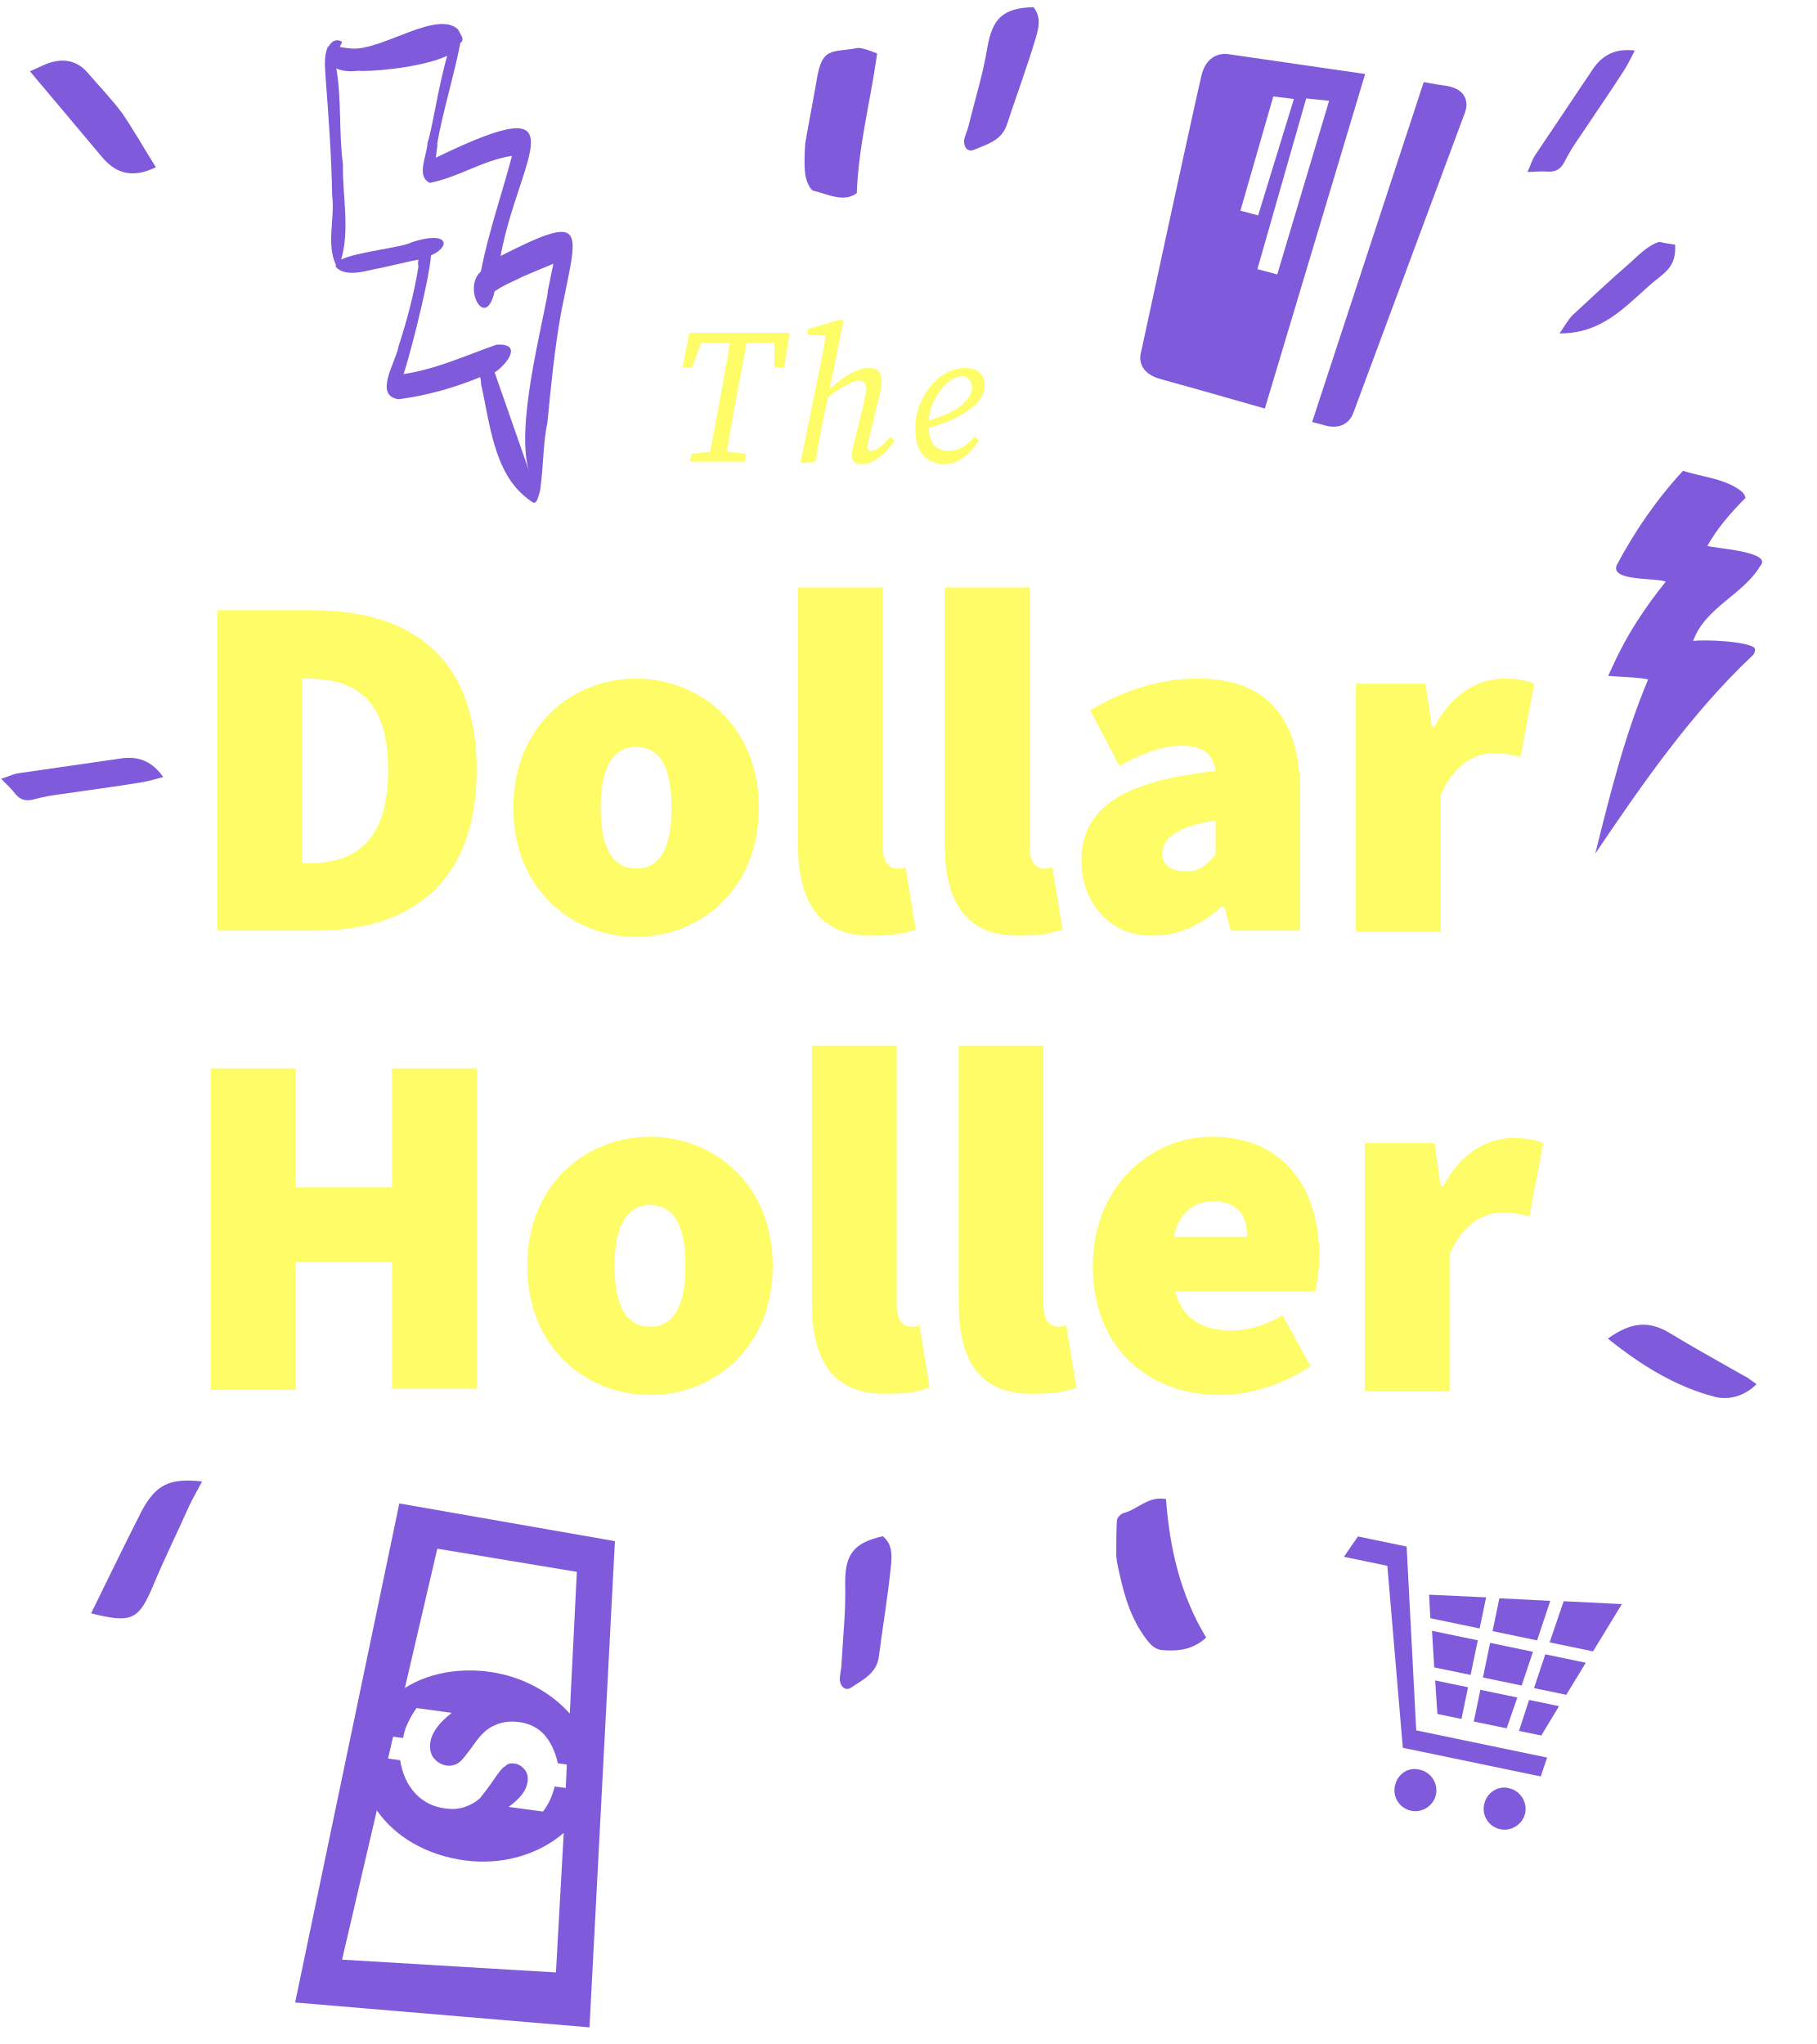
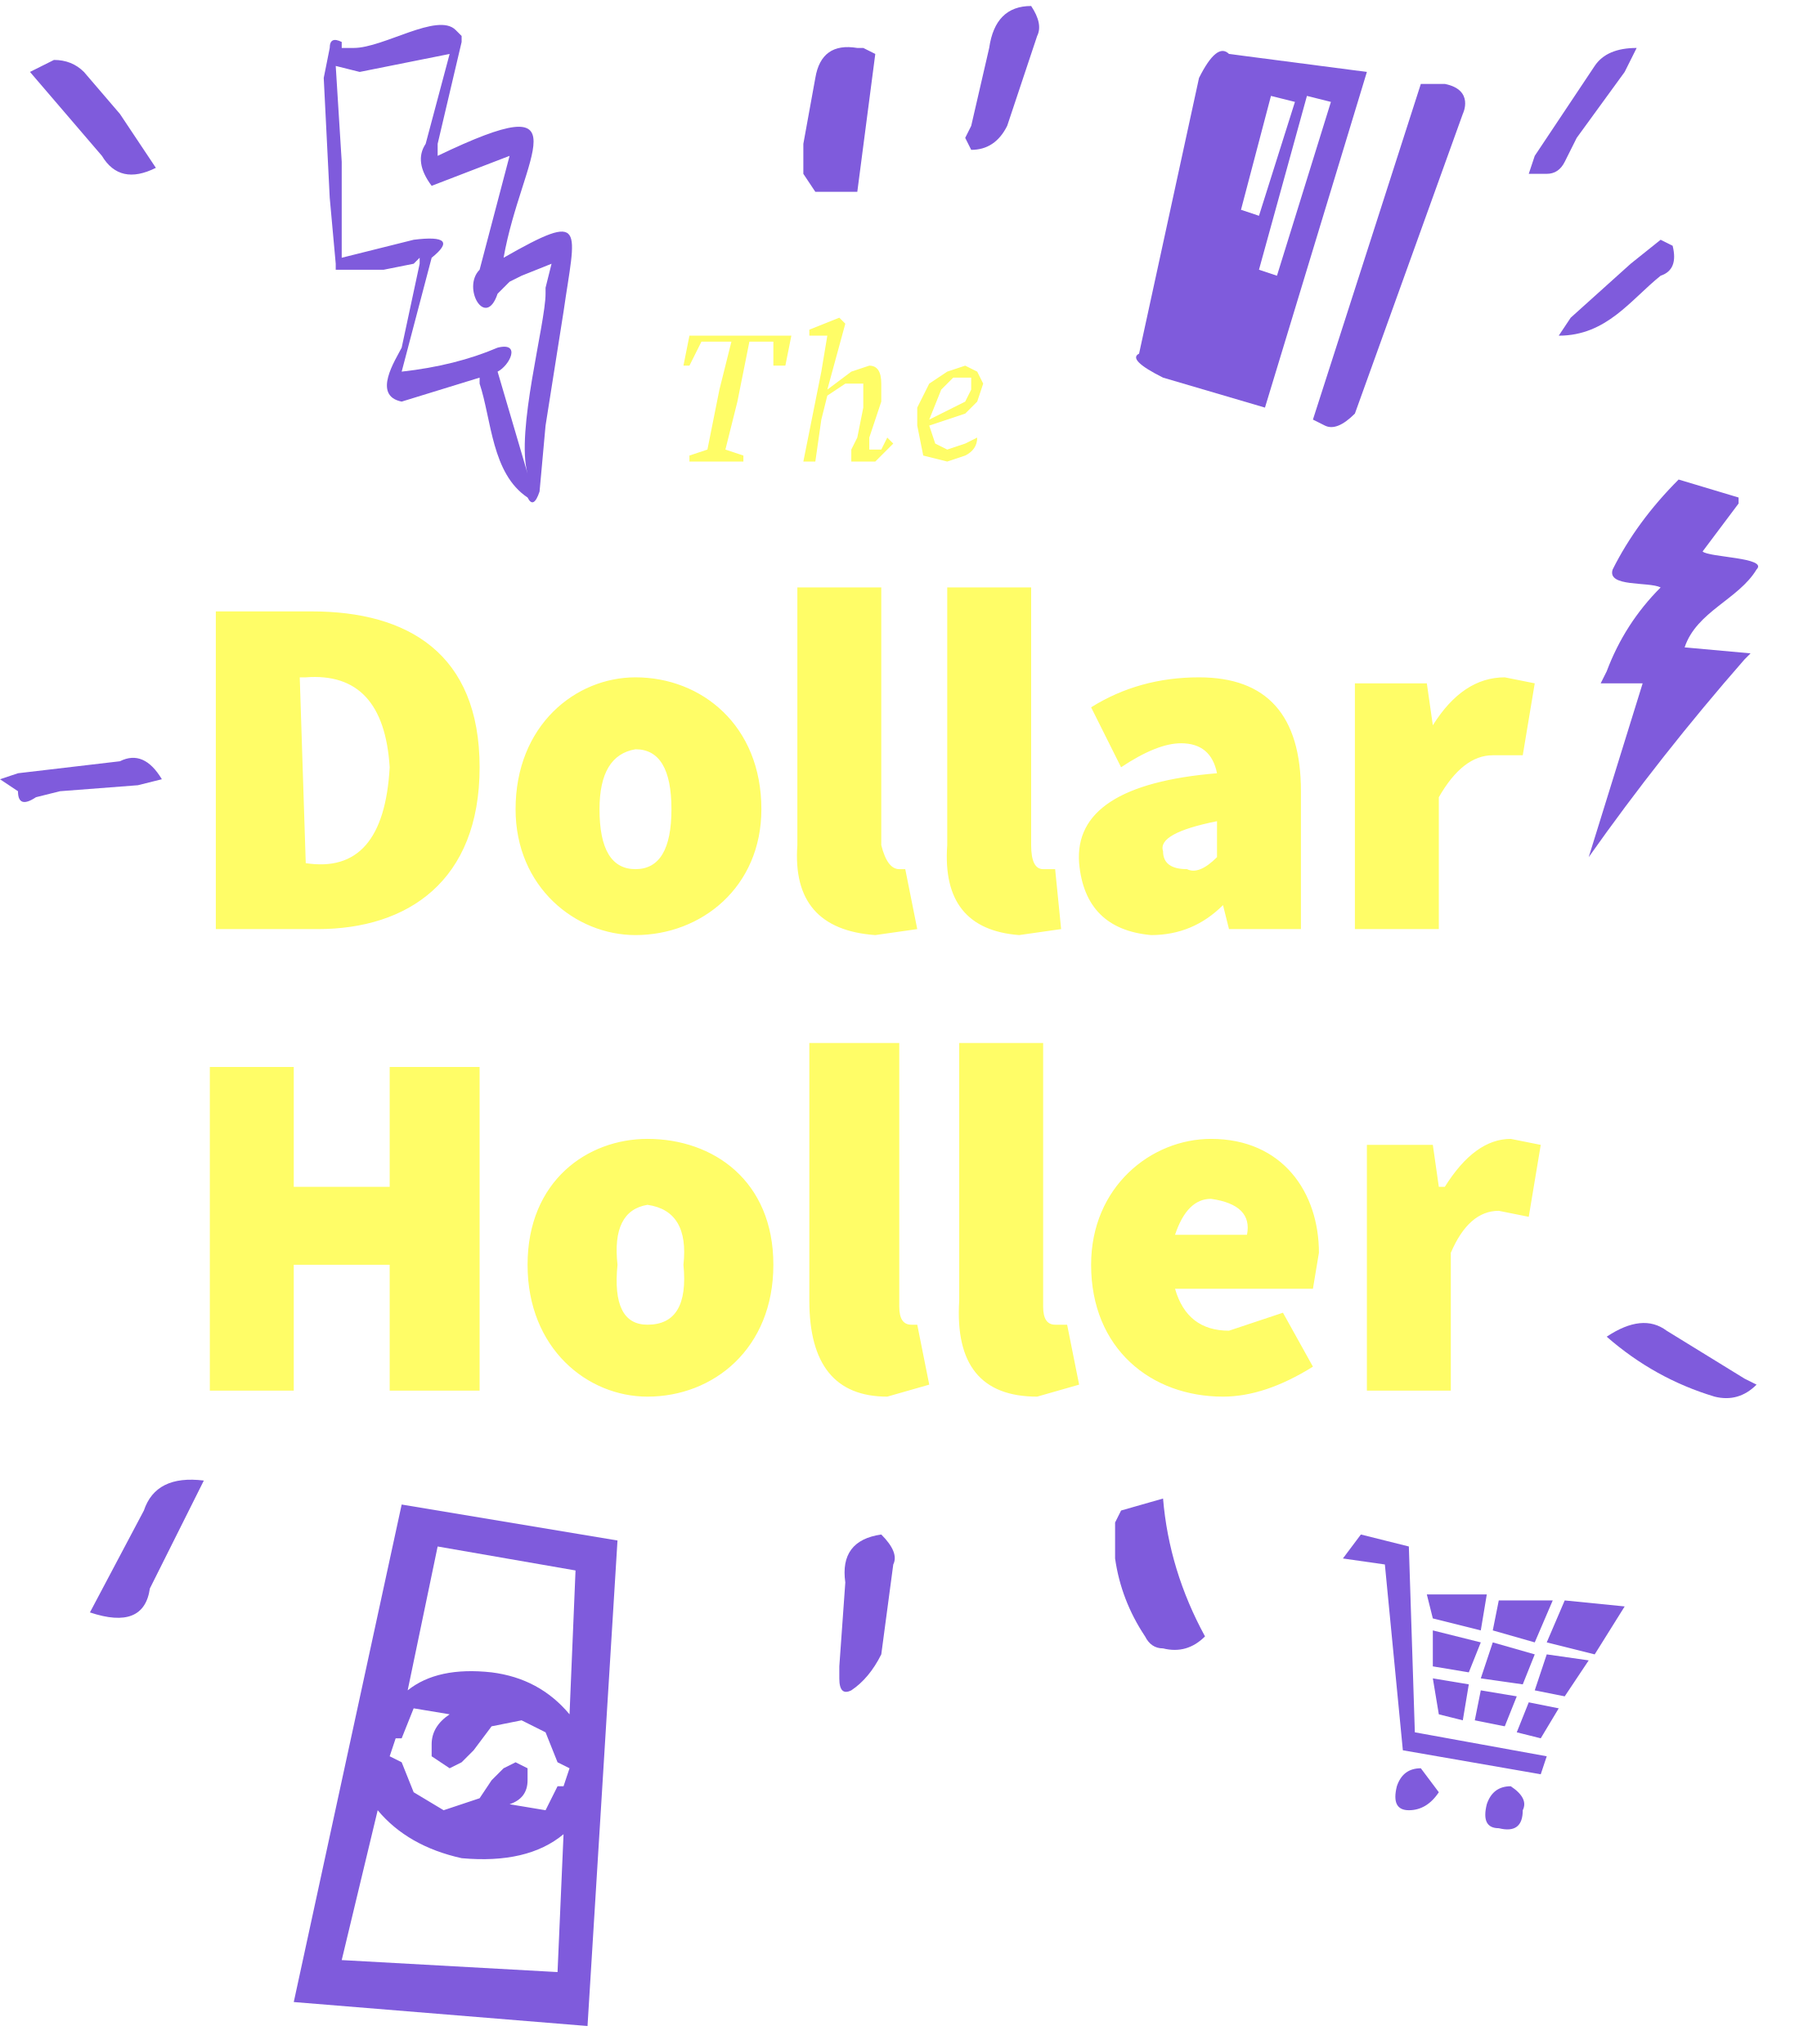
- <svg xmlns="http://www.w3.org/2000/svg" fill="none" height="341" viewBox="0 0 303 341" width="303">
-   <path d="M36.251 101.802H52.078C68.327 101.802 79.511 109.407 79.511 128.419C79.511 147.431 68.327 155.247 52.711 155.247H36.251V101.802ZM51.023 144.051C58.831 144.051 64.74 140.882 64.74 128.419C64.74 115.956 58.62 113.209 51.023 113.209H50.39V144.051H51.023Z" fill="#FFFD67" />
-   <path d="M85.631 134.756C85.631 121.025 95.549 113.209 106.101 113.209C116.652 113.209 126.57 121.025 126.57 134.756C126.57 148.487 116.652 156.303 106.101 156.303C95.549 156.303 85.631 148.487 85.631 134.756ZM112.009 134.756C112.009 128.419 110.321 124.617 106.101 124.617C101.88 124.617 100.192 128.63 100.192 134.756C100.192 140.882 101.88 144.896 106.101 144.896C110.321 144.896 112.009 141.093 112.009 134.756Z" fill="#FFFD67" />
-   <path d="M133.112 140.882V98H147.251V141.305C147.251 144.051 148.517 144.896 149.572 144.896C149.994 144.896 150.416 144.896 151.049 144.685L152.738 155.035C151.26 155.669 148.939 156.092 145.774 156.092C136.277 156.303 133.112 149.966 133.112 140.882Z" fill="#FFFD67" />
-   <path d="M157.591 140.882V98H171.73V141.305C171.73 144.051 172.996 144.896 174.051 144.896C174.473 144.896 174.895 144.896 175.529 144.685L177.217 155.035C175.74 155.669 173.418 156.092 170.253 156.092C160.757 156.303 157.591 149.966 157.591 140.882Z" fill="#FFFD67" />
-   <path d="M113.835 61.258L114.989 55.52H131.725L130.795 61.258H129.16V57.155H124.543L122.684 67.061C122.171 69.819 121.69 72.576 121.241 75.333L124.479 75.718L124.222 77H115.085L115.342 75.718L118.452 75.365L120.311 65.458C120.568 64.069 120.813 62.68 121.049 61.291C121.305 59.901 121.54 58.523 121.754 57.155H116.945L115.47 61.258H113.835ZM133.883 77.257L133.563 77L136.673 61.707C136.865 60.767 137.047 59.827 137.218 58.886C137.41 57.924 137.581 56.962 137.73 56.001L134.685 55.808L134.813 54.879L140.359 53.276L140.68 53.532L138.372 64.945C139.398 63.941 140.509 63.097 141.706 62.413C142.924 61.729 144.014 61.387 144.976 61.387C146.365 61.387 147.06 62.124 147.06 63.599C147.06 64.112 146.996 64.635 146.868 65.17C146.761 65.683 146.643 66.207 146.515 66.741L145.072 72.672C144.965 73.121 144.869 73.505 144.784 73.826C144.698 74.125 144.655 74.36 144.655 74.531C144.655 74.98 144.869 75.205 145.297 75.205C145.681 75.205 146.152 75.002 146.707 74.596C147.284 74.189 147.861 73.623 148.439 72.896L149.208 73.505C148.802 74.125 148.3 74.745 147.701 75.365C147.124 75.963 146.494 76.455 145.81 76.84C145.126 77.224 144.42 77.417 143.694 77.417C143.181 77.417 142.775 77.288 142.475 77.032C142.198 76.776 142.059 76.444 142.059 76.038C142.059 75.675 142.101 75.322 142.187 74.98C142.294 74.617 142.422 74.104 142.572 73.441L143.95 67.799C144.078 67.243 144.196 66.719 144.303 66.228C144.41 65.736 144.463 65.33 144.463 65.01C144.463 64.454 144.367 64.069 144.175 63.855C143.982 63.642 143.704 63.535 143.341 63.535C142.764 63.535 142.037 63.77 141.161 64.24C140.285 64.689 139.259 65.384 138.083 66.324L137.25 70.267C137.036 71.379 136.822 72.501 136.608 73.634C136.395 74.745 136.202 75.867 136.031 77L133.883 77.257ZM160.331 62.765C159.839 62.765 159.294 62.958 158.696 63.342C158.119 63.727 157.553 64.261 156.997 64.945C156.441 65.629 155.971 66.42 155.586 67.318C155.223 68.194 154.998 69.135 154.913 70.139C156.687 69.626 158.098 69.06 159.145 68.44C160.213 67.799 160.972 67.158 161.421 66.516C161.891 65.854 162.126 65.234 162.126 64.657C162.126 64.058 161.955 63.599 161.613 63.278C161.293 62.936 160.865 62.765 160.331 62.765ZM157.51 77.417C156.099 77.417 154.934 76.936 154.015 75.974C153.118 75.012 152.669 73.505 152.669 71.454C152.669 70.171 152.893 68.932 153.342 67.735C153.791 66.516 154.4 65.437 155.169 64.497C155.939 63.535 156.826 62.776 157.83 62.22C158.856 61.665 159.925 61.387 161.036 61.387C162.084 61.387 162.874 61.643 163.409 62.156C163.965 62.669 164.242 63.396 164.242 64.336C164.242 65.02 163.975 65.779 163.441 66.613C162.907 67.425 161.955 68.248 160.588 69.081C159.241 69.915 157.349 70.684 154.913 71.389C154.977 72.757 155.298 73.741 155.875 74.339C156.452 74.916 157.232 75.205 158.215 75.205C159.22 75.205 160.085 74.948 160.812 74.435C161.539 73.922 162.116 73.399 162.543 72.864L163.281 73.441C162.618 74.531 161.784 75.472 160.78 76.263C159.775 77.032 158.685 77.417 157.51 77.417Z" fill="#FFFD67" />
-   <path d="M180.382 143.628C180.382 134.967 186.924 130.32 202.751 128.63C202.329 125.673 200.641 124.405 197.053 124.405C194.099 124.405 190.933 125.462 186.713 127.785L181.859 118.491C187.557 115.111 193.466 113.209 199.797 113.209C210.559 113.209 216.89 118.913 216.89 132.433V155.247H205.283L204.228 151.233H203.806C200.43 154.19 196.842 156.092 192.411 156.092C185.025 156.303 180.382 150.388 180.382 143.628ZM202.751 142.572V136.869C195.998 137.925 193.888 140.037 193.888 142.361C193.888 144.262 195.154 145.318 197.686 145.318C200.008 145.53 201.274 144.262 202.751 142.572Z" fill="#FFFD67" />
-   <path d="M226.175 114.054H237.782L238.837 121.237H239.259C242.213 115.533 246.856 113.209 250.865 113.209C253.397 113.209 254.875 113.632 255.93 114.054L253.609 126.306C252.131 125.884 250.865 125.673 248.966 125.673C246.012 125.673 242.424 127.574 240.314 132.644V155.458H226.175V114.054Z" fill="#FFFD67" />
-   <path d="M35.196 178.231H49.335V198.088H65.373V178.231H79.511V231.676H65.373V210.551H49.335V231.887H35.196V178.231Z" fill="#FFFD67" />
-   <path d="M87.952 211.185C87.952 197.454 97.871 189.638 108.422 189.638C118.973 189.638 128.892 197.454 128.892 211.185C128.892 224.916 118.973 232.732 108.422 232.732C97.871 232.732 87.952 224.916 87.952 211.185ZM114.331 211.185C114.331 204.848 112.643 201.045 108.422 201.045C104.201 201.045 102.513 205.059 102.513 211.185C102.513 217.311 104.201 221.325 108.422 221.325C112.643 221.325 114.331 217.522 114.331 211.185Z" fill="#FFFD67" />
-   <path d="M135.434 217.311V174.429H149.572V217.734C149.572 220.48 150.839 221.325 151.894 221.325C152.316 221.325 152.738 221.325 153.371 221.113L155.059 231.464C153.582 232.098 151.261 232.52 148.095 232.52C138.599 232.732 135.434 226.606 135.434 217.311Z" fill="#FFFD67" />
-   <path d="M159.913 217.311V174.429H174.051V217.734C174.051 220.48 175.318 221.325 176.373 221.325C176.795 221.325 177.217 221.325 177.85 221.113L179.538 231.464C178.061 232.098 175.74 232.52 172.574 232.52C163.078 232.732 159.913 226.606 159.913 217.311Z" fill="#FFFD67" />
-   <path d="M182.281 211.185C182.281 197.877 191.988 189.638 202.118 189.638C214.357 189.638 220.055 198.511 220.055 209.495C220.055 212.03 219.633 214.354 219.422 215.41H195.998C197.264 220.268 200.852 221.958 205.494 221.958C208.238 221.958 210.981 221.113 213.935 219.424L218.578 227.873C214.146 231.042 208.238 232.732 203.595 232.732C191.566 232.732 182.281 224.916 182.281 211.185ZM208.027 206.326C208.027 203.158 206.76 200.412 202.329 200.412C199.163 200.412 196.631 202.313 195.787 206.326H208.027Z" fill="#FFFD67" />
-   <path d="M227.652 190.695H239.258L240.313 197.877H240.736C243.69 192.173 248.332 189.85 252.342 189.85C254.874 189.85 256.351 190.272 257.407 190.695L255.085 202.947C253.608 202.524 252.342 202.313 250.443 202.313C247.488 202.313 243.901 204.214 241.791 209.284V232.098H227.652V190.695Z" fill="#FFFD67" />
-   <path d="M14.496 12C12.996 10.3 10.996 9.8 8.896 10.3C7.596 10.6 6.396 11.3 4.996 11.9C9.096 16.8 13.096 21.5 17.096 26.3C19.496 29.1 22.296 29.7 25.996 27.9C23.996 24.7 22.296 21.7 20.396 18.9C18.596 16.5 16.496 14.3 14.496 12Z" fill="#7F5BDC" />
-   <path d="M0.181 129.923C1.167 130.917 1.945 131.632 2.569 132.472C3.477 133.53 4.433 133.716 5.791 133.319C7.224 132.925 8.723 132.67 10.219 132.482C14.562 131.842 18.976 131.273 23.322 130.566C24.596 130.366 25.803 130.028 27.235 129.634C25.44 127.117 23.265 126.125 20.347 126.506C14.582 127.338 8.818 128.17 3.053 129.002C2.153 129.155 1.313 129.58 0.181 129.923Z" fill="#7F5BDC" />
-   <path d="M254.78 28.704C256.179 28.638 257.231 28.539 258.273 28.639C259.667 28.673 260.445 28.088 261.06 26.814C261.728 25.486 262.543 24.202 263.405 22.965C265.84 19.312 268.374 15.655 270.761 11.954C271.466 10.874 272.023 9.752 272.691 8.425C269.619 8.071 267.426 9.022 265.754 11.443C262.509 16.28 259.265 21.117 256.021 25.955C255.532 26.725 255.285 27.634 254.78 28.704Z" fill="#7F5BDC" />
-   <path d="M134.311 29.027C134.411 30.027 135.111 31.727 135.711 31.827C138.211 32.427 140.711 33.827 142.911 32.227C143.211 24.227 145.211 16.827 146.311 8.927C145.611 8.627 145.011 8.427 144.411 8.227C143.911 8.127 143.411 7.927 142.911 8.027C138.711 8.827 137.111 7.727 136.211 13.427C135.611 16.927 134.911 20.427 134.311 23.927C134.211 25.727 134.111 27.427 134.311 29.027Z" fill="#7F5BDC" />
-   <path d="M268.196 223.32C273.796 227.82 279.496 231.32 285.996 233.02C288.196 233.62 290.896 233.02 292.996 230.92C292.096 230.32 291.596 229.82 290.896 229.52C286.696 227.12 282.496 224.82 278.396 222.32C275.196 220.42 272.196 220.42 268.196 223.32Z" fill="#7F5BDC" />
-   <path d="M271.803 43.936C268.568 46.712 265.496 49.657 262.391 52.502C261.663 53.197 261.132 54.163 260.128 55.626C268.05 55.662 271.848 50.109 276.676 46.347C278.105 45.192 279.63 44.004 279.412 40.814C278.734 40.705 277.734 40.591 276.795 40.344C274.937 40.857 273.198 42.679 271.803 43.936Z" fill="#7F5BDC" />
-   <path d="M23.596 252.151C20.796 257.651 18.096 263.251 15.196 269.151C21.996 270.851 23.096 270.251 25.496 264.651C27.396 260.051 29.596 255.651 31.596 251.151C32.196 249.851 32.996 248.551 33.696 247.151C28.296 246.551 25.996 247.651 23.596 252.151Z" fill="#7F5BDC" />
-   <path d="M187.496 252.399C186.996 252.499 186.296 253.199 186.296 253.699C186.196 255.599 186.196 257.499 186.196 259.399C186.196 259.799 186.296 260.199 186.296 260.499C187.196 264.899 188.196 269.199 190.796 272.899C191.596 273.999 192.396 275.199 193.996 275.299C196.596 275.499 198.996 275.199 201.196 273.199C196.896 266.099 195.096 258.299 194.496 250.099C191.596 249.499 189.796 251.799 187.496 252.399ZM187.396 254.999C187.396 255.099 187.396 255.199 187.396 255.199C187.396 255.199 187.396 255.099 187.396 254.999Z" fill="#7F5BDC" />
-   <path d="M76.401 4.906C72.901 1.606 63.801 8.406 58.701 8.106C58.001 8.006 57.301 8.006 56.701 7.806C56.701 7.706 56.801 7.506 56.901 7.406C56.901 7.306 57.101 6.906 57.101 7.006C56.201 6.406 55.401 6.806 54.901 7.606C54.901 7.606 54.901 7.706 54.801 7.706C54.801 7.706 54.801 7.806 54.701 7.806C54.001 9.306 54.201 11.106 54.301 12.806C54.801 19.406 55.301 26.006 55.401 32.606C55.901 36.306 54.401 40.706 56.001 44.106C56.001 44.206 56.001 44.306 56.001 44.506C56.101 44.606 56.201 44.706 56.301 44.806C56.701 45.106 57.101 45.306 57.601 45.406C59.601 45.806 61.601 45.006 63.501 44.706C65.301 44.306 67.001 43.906 68.801 43.506C68.701 43.506 68.701 43.506 68.601 43.506C69.001 43.506 69.401 43.406 69.801 43.306C69.701 43.806 69.701 44.206 69.801 44.406C69.101 48.906 67.901 53.406 66.501 57.706C66.101 60.306 62.201 66.006 66.501 66.606C71.101 66.006 75.801 64.706 80.101 62.906C80.201 63.306 80.201 63.706 80.301 64.106C80.301 64.006 80.301 63.906 80.201 63.906C81.701 70.406 82.301 78.806 87.901 83.106C89.201 84.106 89.401 84.506 90.101 81.806C90.701 77.306 90.601 73.606 91.301 70.606C91.901 64.406 92.501 58.206 93.601 52.106C96.301 38.306 98.401 35.106 83.501 42.706C86.501 26.306 97.601 14.206 72.701 26.306C72.801 25.506 72.901 24.706 73.001 23.906C73.001 24.006 73.001 24.106 72.901 24.106C73.901 18.406 75.701 12.806 76.801 7.106C77.101 7.006 77.201 6.706 77.101 6.206L76.401 4.906ZM82.501 62.106C82.601 62.106 82.601 62.006 82.701 62.006C84.801 60.506 87.101 57.206 82.801 57.506C77.701 59.306 72.701 61.606 67.301 62.406C67.701 61.606 71.401 48.006 71.901 42.606C75.301 41.106 74.801 38.406 68.701 40.406C67.101 41.306 59.501 42.006 56.901 43.306C58.401 38.306 57.101 32.506 57.201 27.406C56.501 22.206 57.001 16.606 56.101 11.406C56.901 11.806 58.101 12.006 59.801 11.806C61.201 12.006 70.101 11.406 74.601 9.306C73.101 14.406 72.001 22.106 71.301 23.806C71.301 25.806 69.301 29.406 71.701 30.506C76.401 29.606 80.601 26.706 85.401 26.006C83.701 32.406 81.501 38.706 80.201 45.306C77.101 48.006 81.001 55.306 82.501 48.606C83.401 48.006 84.301 47.506 85.201 47.106C85.901 46.806 86.601 46.406 87.301 46.106C88.901 45.406 90.601 44.706 92.301 44.006C92.001 45.506 91.701 46.906 91.401 48.406V48.306C91.401 48.506 91.301 48.706 91.301 48.806C91.301 48.706 91.301 48.606 91.401 48.606C90.601 53.906 85.701 72.006 88.401 79.006" fill="#7F5BDC" />
-   <path d="M141.96 281.549C143.867 280.248 146.245 279.207 146.605 276.329C147.253 271.278 148.105 266.317 148.613 261.252C148.782 259.563 148.902 257.656 147.263 256.284C142.246 257.416 140.909 259.414 140.978 264.395C141.104 268.814 140.589 273.239 140.356 277.693C140.335 278.615 140.032 279.508 140.089 280.367C140.257 281.521 141.122 282.105 141.96 281.549Z" fill="#7F5BDC" />
-   <path d="M162.422 25.006C164.539 24.086 167.071 23.511 167.965 20.752C169.552 15.913 171.321 11.201 172.772 6.321C173.256 4.695 173.732 2.844 172.381 1.188C167.24 1.357 165.551 3.068 164.683 7.973C163.976 12.337 162.638 16.587 161.572 20.917C161.378 21.818 160.912 22.639 160.806 23.493C160.755 24.658 161.495 25.394 162.422 25.006Z" fill="#7F5BDC" />
-   <path d="M292.426 109.264C292.638 109.003 292.846 108.559 292.689 108.125C291.599 106.983 284.355 106.66 282.425 106.93C284.399 101.36 290.704 99.259 293.576 94.47C295.888 92.034 286.3 91.516 284.79 91.081C286.466 88.077 288.773 85.459 291.159 83.058C291.081 82.84 291.041 82.732 290.962 82.514C291.076 82.658 291.081 82.84 291.159 83.058C291.076 82.658 290.849 82.371 290.622 82.085C290.662 82.193 290.775 82.337 290.814 82.445C290.775 82.337 290.662 82.193 290.622 82.085C287.895 79.817 284.017 79.625 280.736 78.541C276.364 83.26 272.701 88.581 269.67 94.288C268.572 97.021 276.192 96.348 277.855 97.035C274.421 101.291 271.361 105.902 269.081 110.968C268.804 111.56 268.527 112.152 268.25 112.744C270.486 112.978 272.677 112.921 274.917 113.338C270.994 122.686 268.546 132.544 266.098 142.402C274.016 130.684 282.117 118.961 292.426 109.264Z" fill="#7F5BDC" />
-   <path clip-rule="evenodd" d="M102.571 257.108L66.609 250.82L49.23 334.076L98.33 338.222L102.571 257.108ZM96.219 262.233L95.04 285.878C91.924 282.369 87.156 279.662 81.608 278.903C76.396 278.19 71.291 279.205 67.537 281.603L72.942 258.365L96.219 262.233ZM94.54 294.544L94.371 298.289L92.522 298.036C92.147 299.526 91.626 300.825 90.579 302.223L84.863 301.442C86.774 299.99 87.798 298.76 88.005 297.247C88.097 296.575 88.021 295.879 87.586 295.306C87.15 294.733 86.524 294.304 85.851 294.212C85.179 294.12 84.651 294.22 84.246 294.678C83.696 294.945 83.054 295.885 82.197 297.138C81.341 298.391 80.721 299.163 80.102 299.934C79.506 300.538 78.573 301.095 77.496 301.462C76.418 301.828 75.386 301.858 74.209 301.697C72.36 301.445 70.748 300.71 69.395 299.326C67.898 297.752 67.119 295.932 66.746 293.655L64.728 293.379L65.57 289.726L67.251 289.956C67.458 288.443 68.193 286.831 69.477 284.951L75.362 285.756C73.259 287.352 71.998 289.064 71.768 290.745C71.63 291.754 71.851 292.64 72.287 293.214C72.867 293.978 73.662 294.429 74.502 294.544C75.343 294.659 76.061 294.415 76.635 293.98C77.208 293.544 77.85 292.604 78.684 291.52C79.754 289.953 80.779 288.723 82.071 288.044C83.362 287.364 84.776 287.043 86.626 287.296C88.307 287.526 89.751 288.238 90.79 289.407C91.829 290.577 92.631 292.228 93.05 294.169L94.564 294.376L94.54 294.544ZM94.032 305.778L92.731 329.064L57.058 326.926L62.86 302.029C65.862 306.379 71.088 309.491 77.477 310.365C83.865 311.239 89.95 309.33 94.032 305.778Z" fill="#7F5BDC" fill-rule="evenodd" />
-   <path clip-rule="evenodd" d="M218.868 70.396L221.232 71.029C221.232 71.029 224.509 72.034 225.719 68.938L244.339 18.828C244.339 18.828 245.975 15.086 241.121 14.292C240.38 14.22 239.048 13.99 237.48 13.697L218.868 70.396ZM205.031 9.055C205.031 9.055 201.454 8.223 200.4 12.628C198.705 19.9 190.368 58.579 190.368 58.579C190.368 58.579 189.063 62.03 193.672 63.265C196.154 63.93 204.277 66.233 210.981 68.156L227.709 12.345C217.347 10.835 205.031 9.055 205.031 9.055ZM221.698 16.814L213.05 45.783L209.74 44.897L217.876 16.424L221.698 16.814ZM215.827 16.508L209.861 35.936L206.907 35.144L212.391 16.094L215.827 16.508Z" fill="#7F5BDC" fill-rule="evenodd" />
-   <path clip-rule="evenodd" d="M238.378 266.042L238.584 269.966L246.809 271.674L247.886 266.485L238.378 266.042ZM238.863 272.067L239.23 278.169L245.3 279.429L246.5 273.653L238.863 272.067ZM239.39 280.347L239.761 285.939L243.776 286.773L244.873 281.486L239.39 280.347ZM245.832 287.2L251.315 288.338L253.098 283.194L246.93 281.913L245.832 287.2ZM253.819 281.198L255.704 275.564L248.556 274.08L247.357 279.856L253.819 281.198ZM256.424 273.569L258.59 267.074L250.102 266.638L248.963 272.121L256.404 273.667L256.424 273.569ZM253.371 288.765L257.091 289.538L260.05 284.637L255.056 283.6L253.371 288.765ZM261.26 282.744L264.516 277.394L257.76 275.991L255.875 281.625L261.26 282.744ZM265.726 275.5L270.53 267.612L260.826 267.129L258.481 273.996L265.726 275.5ZM232.671 297.948C232.265 299.907 233.526 301.701 235.386 302.087C237.247 302.473 239.139 301.232 239.525 299.372C239.911 297.511 238.67 295.62 236.81 295.233C234.872 294.729 233.078 295.99 232.671 297.948ZM247.554 301.039C247.147 302.997 248.409 304.791 250.269 305.178C252.129 305.564 254.021 304.323 254.408 302.462C254.794 300.602 253.553 298.71 251.692 298.324C249.852 297.84 247.96 299.081 247.554 301.039ZM234.632 258.013L226.506 256.325L224.166 259.721L231.412 261.225L233.993 291.584L257.002 296.362L258.065 293.213L236.23 288.678L234.632 258.013Z" fill="#7F5BDC" fill-rule="evenodd" />
+ <svg xmlns="http://www.w3.org/2000/svg" width="303" height="341" fill="none" viewBox="0 0 303 341">
+   <path fill="#fffd67" d="M36 102h16c16 0 28 7 28 26s-12 27-27 27H36zm15 42q13 2 14-16-1-16-14-15h-1zm35-9c0-14 10-22 20-22 11 0 21 8 21 22 0 13-10 21-21 21-10 0-20-8-20-21m26 0q0-10-6-10-6 1-6 10 0 10 6 10t6-10m21 6V98h14v43q1 4 3 4h1l2 10-7 1q-14-1-13-15m25 0V98h14v43q0 4 2 4h2l1 10-7 1q-13-1-12-15m-44-80 1-5h17l-1 5h-2v-4h-4l-2 10-2 8 3 1v1h-9v-1l3-1 2-10 2-8h-5l-2 4zm20 16 3-15 1-6h-3v-1l5-2 1 1-3 11 4-3 3-1q2 0 2 3v3l-2 6v2h2l1-2 1 1-1 1-2 2h-4v-2l1-2 1-5v-4h-3l-3 2-1 4-1 7zm26-14h-1l-2 2-2 5 4-2 2-1 1-2v-2zm-2 14-4-1-1-5v-3l2-4 3-2 3-1 2 1 1 2-1 3-2 2-6 2 1 3 2 1 3-1 2-1q0 2-2 3zm22 67q-1-13 23-15-1-5-6-5-4 0-10 4l-5-10q8-5 18-5 17 0 17 19v23h-12l-1-4q-5 5-12 5-11-1-12-12m23-1v-6q-10 2-9 5 0 3 4 3 2 1 5-2m23-29h12l1 7q5-8 12-8l5 1-2 12h-5q-5 0-9 7v22h-14zM35 178h14v20h16v-20h15v54H65v-21H49v21H35zm53 33c0-14 10-21 20-21 11 0 21 7 21 21s-10 22-21 22c-10 0-20-8-20-22m26 0q1-9-6-10-6 1-5 10-1 10 5 10 7 0 6-10m21 6v-43h15v44q0 3 2 3h1l2 10-7 2q-13 0-13-16m25 0v-43h14v44q0 3 2 3h2l2 10-7 2q-14 0-13-16m22-6c0-13 10-21 20-21 12 0 18 9 18 19l-1 6h-23q2 7 9 7l9-3 5 9q-8 5-15 5c-12 0-22-8-22-22m26-5q1-5-6-6-4 0-6 6zm20-15h11l1 7h1q5-8 11-8l5 1-2 12-5-1q-5 0-8 7v23h-14z" />
+   <path fill="#7f5bdc" d="M14 12q-2-2-5-2l-4 2 12 14q3 5 9 2l-6-9zM0 130l3 2q0 3 3 1l4-1 13-1 4-1q-3-5-7-3l-17 2zM255 29h3q2 0 3-2l2-4 8-11 2-4q-5 0-7 3l-10 15zm-121 0 2 3h7l3-23-2-1h-1q-6-1-7 5l-2 11zm134 194q8 7 18 10 4 1 7-2l-2-1-13-8q-4-3-10 1m4-179-10 9-2 3c8 0 12-6 17-10q3-1 2-5l-2-1zM24 252l-9 17q9 3 10-4l7-14 2-4q-8-1-10 5m163 0-1 2v6q1 7 5 13 1 2 3 2 4 1 7-2-6-11-7-23zM76 5c-3-3-12 3-17 3h-2V7q-2-1-2 1l-1 5 1 20 1 11v1h8l5-1 1-1v1l-3 14c-1 2-5 8 0 9l13-4v1c2 6 2 15 8 19q1 2 2-1l1-11 3-19c2-14 4-17-10-9 3-17 14-29-11-17v-2l4-17V6zm7 57c2-1 4-5 0-4q-7 3-16 4l5-19q5-4-3-3l-12 3V27l-1-16 4 1 15-3-4 15q-2 3 1 7l13-5-5 19c-3 3 1 10 3 4l2-2 2-1 5-2-1 4v1c0 5-5 23-3 30m54 203q3-2 5-6l2-15q1-2-2-5-7 1-6 8l-1 14v2q0 3 2 2m20-257q4 0 6-4l5-15q1-2-1-5-6 0-7 7l-3 13-1 2zm130 84-11-1c2-6 9-8 12-13 2-2-8-2-9-3l6-8v-1l-10-3q-7 7-11 15c-1 3 6 2 8 3q-6 6-9 14l-1 2h7l-9 29q12-17 26-33" />
+   <path fill="#7f5bdc" fill-rule="evenodd" d="m103 257-36-6-18 83 49 4zm-7 5-1 24q-5-6-13-7-9-1-14 3l5-24zm-1 33-1 3h-1l-2 4-6-1q3-1 3-4v-2l-2-1-2 1-2 2-2 3-6 2-5-3-2-5-2-1 1-3h1l2-5 6 1q-3 2-3 5v2l3 2 2-1 2-2 3-4 5-1 4 2 2 5zm-1 11-1 23-36-2 6-25q5 6 14 8 11 1 17-4M219 70l2 1q2 1 5-2l18-50s2-4-3-5h-4zM205 9q-2-2-5 4l-10 46q-2 1 4 4l17 5 17-56zm17 8-9 29-3-1 8-29zm-6 0-6 19-3-1 5-19zm22 249 1 4 8 2 1-6zm1 6v6l6 1 2-5zm0 8 1 6 4 1 1-6zm7 7 5 1 2-5-6-1zm8-6 2-5-7-2-2 6zm2-7 3-7h-9l-1 5zm-3 15 4 1 3-5-5-1zm8-6 4-6-7-1-2 6zm5-7 5-8-10-1-3 7zm-33 22q-1 4 2 4t5-3l-3-4q-3 0-4 3m15 3q-1 4 2 4 4 1 4-3 1-2-2-4-3 0-4 3m-13-43-8-2-3 4 7 1 3 31 23 4 1-3-22-4z" clip-rule="evenodd" />
</svg>
